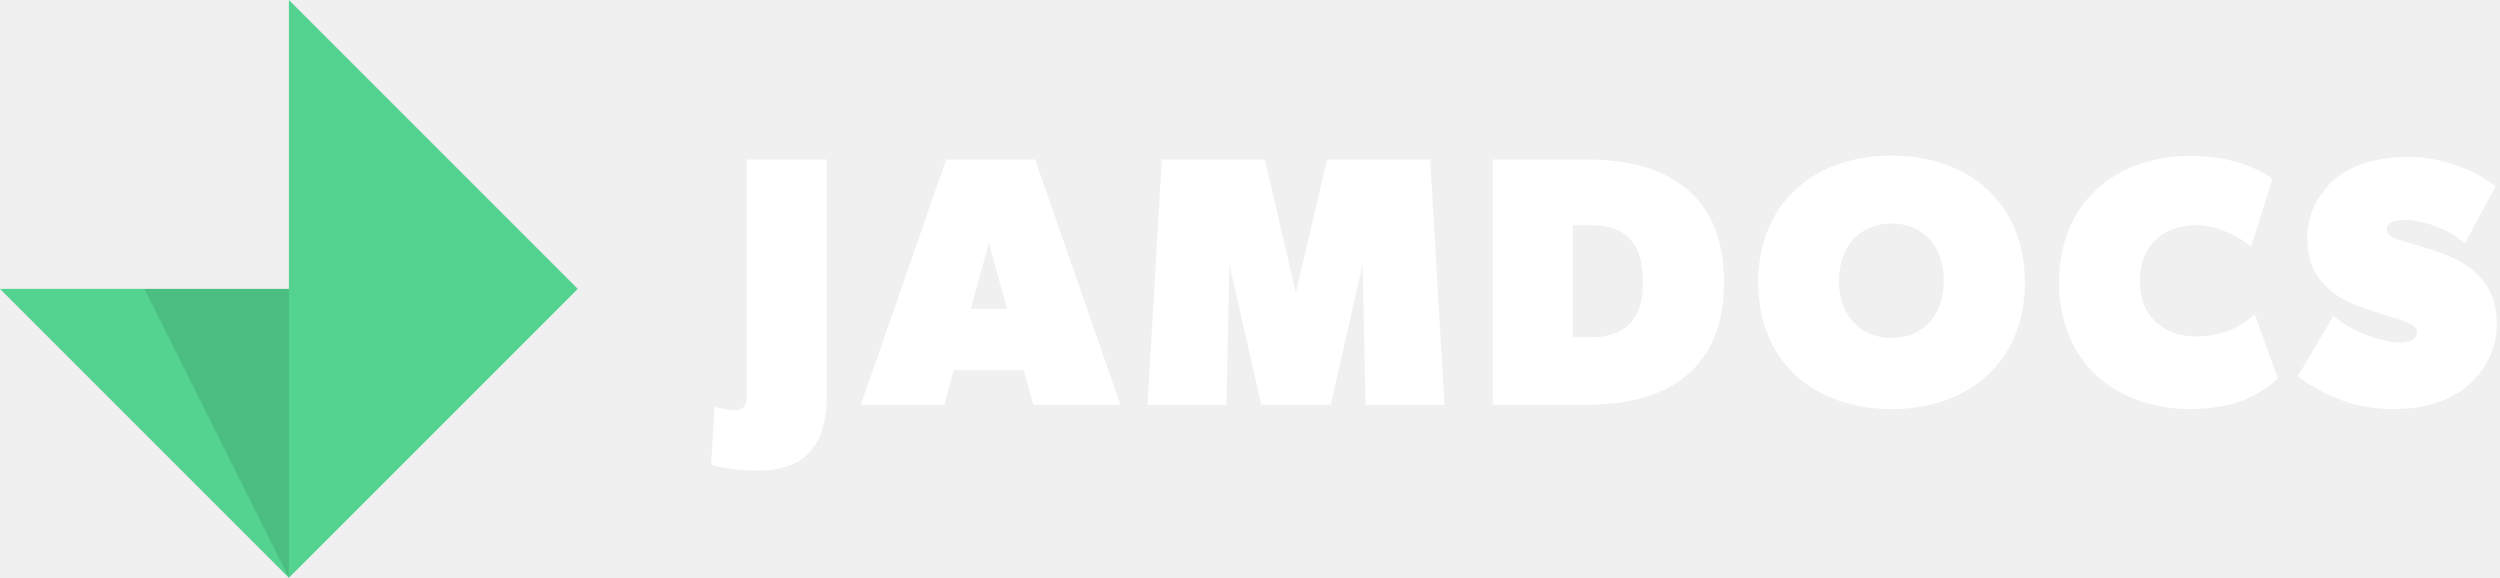
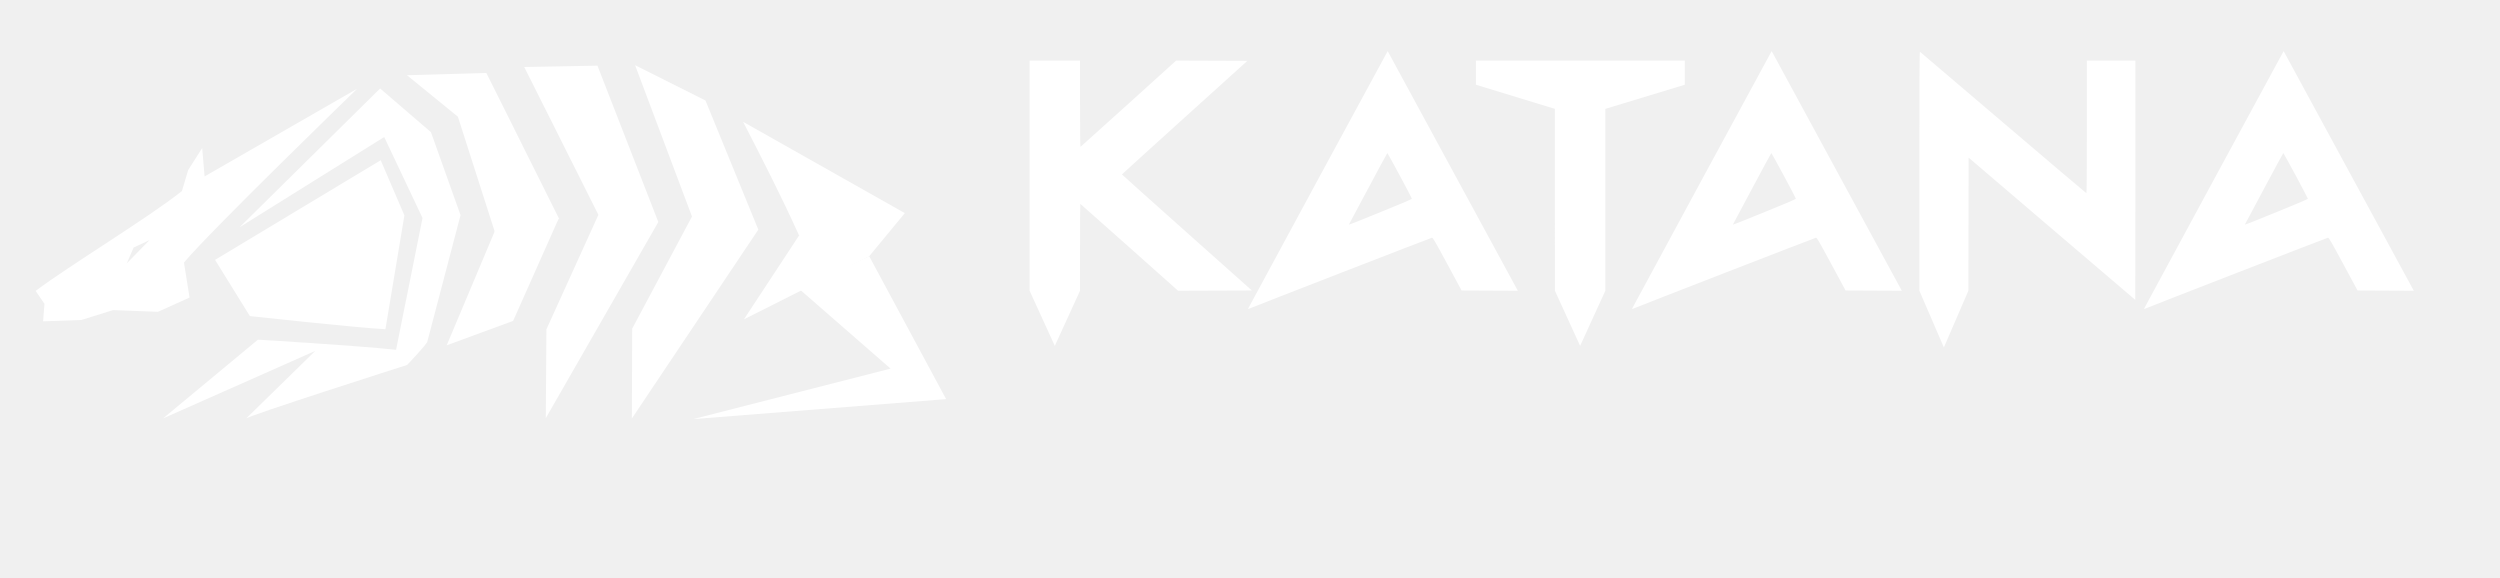
- <svg xmlns="http://www.w3.org/2000/svg" width="225" height="52" viewBox="0 0 225 52">
-   <path fill="#FFFFFF" fill-rule="nonzero" d="M74.4,14.352 L74.4,35.632 C74.4,40.432 72.16,42.352 68.16,42.352 C66.4,42.352 64.48,42.032 64,41.808 L64.32,36.592 C64.8,36.752 65.44,36.912 66.08,36.912 C66.72,36.912 67.2,36.752 67.2,35.632 L67.2,14.352 L74.4,14.352 Z M93.16,14.352 L100.84,36.432 L93,36.432 L92.136,33.328 L85.832,33.328 L85,36.432 L77.48,36.432 L85.16,14.352 L93.16,14.352 Z M87.368,27.792 L90.632,27.792 L89,21.872 L87.368,27.792 Z M128.72,14.352 L130,36.432 L122.896,36.432 L122.64,23.792 L119.76,36.432 L113.52,36.432 L110.64,23.792 L110.384,36.432 L103.28,36.432 L104.56,14.352 L113.84,14.352 L116.624,26.352 L119.44,14.352 L128.72,14.352 Z M155.16,25.392 C155.16,29.872 153.56,32.432 151.48,34.032 C149.4,35.632 146.52,36.432 142.68,36.432 L134.36,36.432 L134.36,14.352 L142.68,14.352 C146.52,14.352 149.4,15.152 151.48,16.752 C153.56,18.352 155.16,20.912 155.16,25.392 Z M147.864,25.392 C147.864,23.152 147.256,22.032 146.584,21.392 C145.944,20.752 144.824,20.272 143.224,20.272 L141.56,20.272 L141.56,30.352 L143.224,30.352 C144.824,30.352 145.944,29.872 146.584,29.232 C147.224,28.592 147.864,27.632 147.864,25.392 Z M182.24,25.424 C182.24,32.624 177.12,36.816 170.24,36.816 C163.36,36.816 158.24,32.624 158.24,25.424 C158.24,18.224 163.36,14 170.24,14 C177.12,14 182.24,18.224 182.24,25.424 Z M174.944,25.264 C174.944,22.224 173.12,20.112 170.24,20.112 C167.36,20.112 165.504,22.224 165.504,25.264 C165.504,28.304 167.36,30.416 170.24,30.416 C173.12,30.416 174.944,28.304 174.944,25.264 Z M202.92,28.272 L205,34.032 C204.2,34.832 201.96,36.816 197.16,36.816 C190.6,36.816 185.32,32.784 185.32,25.424 C185.32,18.064 190.6,14.032 197.16,14.032 C202.12,14.032 204.52,16.112 204.52,16.112 L202.6,22.192 C202.6,22.192 200.36,20.272 197.64,20.272 C194.92,20.272 192.584,21.872 192.584,25.328 C192.584,28.752 195.08,30.288 197.64,30.288 C200.2,30.288 201.96,29.232 202.92,28.272 Z M224.72,29.168 C224.72,31.472 223.6,33.552 221.84,34.928 C220.08,36.272 217.872,36.816 215.312,36.816 C212.752,36.816 209.808,36.112 206.8,33.872 L210,28.432 C212.048,30.16 214.928,30.832 215.888,30.832 C216.848,30.832 217.52,30.544 217.52,29.904 C217.52,29.264 216.72,29.008 215.92,28.752 C215.12,28.528 213.36,27.952 212.72,27.728 C212.08,27.472 210.8,27.056 209.68,26.096 C208.56,25.136 207.664,23.792 207.664,21.392 C207.664,18.992 208.912,17.136 210.224,16.048 C211.568,14.928 213.776,14.128 216.72,14.128 C219.664,14.128 222.672,15.184 224.592,16.784 L221.84,21.904 C220.176,20.432 217.744,19.792 216.592,19.792 C215.44,19.792 214.8,20.016 214.8,20.688 C214.8,21.328 215.824,21.552 216.336,21.712 C216.848,21.872 218.192,22.256 218.96,22.512 C219.728,22.768 221.52,23.408 222.64,24.368 C223.76,25.328 224.72,26.832 224.72,29.168 Z" />
-   <polygon fill="#54D28F" points="0 26 26 52 52 26 26 0 26 26" />
-   <polygon fill="#000" points="26 26 26 52 13 26" opacity=".1" />
+ <svg xmlns="http://www.w3.org/2000/svg" width="225" height="52" viewBox="0 0 225 52" version="1.1" id="svg17426">
+   <defs id="defs17430" />
+   <g style="display:inline;opacity:1" id="g2568-2" transform="matrix(0.9214656,0,0,0.9838569,-20.30634,-174.5536)">
+     <g transform="matrix(0.6956198,0,0,0.6956198,-48.46276,33.70433)" id="g8650-6-1-0" style="display:inline;opacity:1">
+       <g id="g422-0-4-1-7-4-4-3-7-1" transform="matrix(-0.2781234,0.02042594,0.01547669,0.3394453,166.1677,518.65)" style="fill:#ffffff">
+         <path style="fill:#ffffff;stroke-width:0.265" d="m -95.352,-828.754 0.338,-0.005 11.205,8.431 11.205,8.431 9.196,-11.74 16.818,-47.637 24.718,-17.564 -39.979,1.525 z" id="path154-19-4-2-0-7-72-9-1-3-8-7" />
+         <path style="fill:#ffffff;stroke-width:0.265" d="m -95.013,-828.759 c 0,0 7.988,-5.739 11.544,-8.426 l 9.614,-11.736 6.591,15.613 31.222,49.948 -33.951,-7.419 z" id="path154-19-4-5-5-6-6-8-4-4-3-6-3" />
+       </g>
+       <path id="path3863-7-1-4-3-3-7-1-9" d="m 145.616,252.739 -21.376,8.881 13.324,-10.354 c 0,0 13.545,0.752 19.396,1.33 l 3.715,-17.328 -5.381,-10.653 -20.296,11.857 19.721,-18.24 7.139,5.747 4.154,10.908 -4.681,16.701 c -0.149,0.181 -0.338,0.413 -0.418,0.517 -0.209,0.269 -2.156,2.279 -2.408,2.485 0,0 -22.887,6.831 -22.631,7.071 z m -39.268,-7.887 c 4.863,-3.414 15.777,-9.581 20.542,-13.129 l 0.886,-2.776 1.961,-2.884 0.337,3.736 c 0,0 -3.084,1.473 0,0 l 21.418,-11.53 c 0,0 -20.588,18.68 -24.315,22.856 l 0.785,4.599 -4.44,1.878 -6.3,-0.226 -4.44,1.298 -5.383,0.18 0.192,-2.304 z m 12.795,-3.613 3.186,-3.061 -2.212,0.965 z m 12.4,-0.468 23.261,-13.101 3.326,7.253 -2.663,14.97 c -3.694,-0.164 -19.033,-1.728 -19.033,-1.728 z" style="fill:#ffffff;stroke-width:0.128" />
+       <path style="fill:#ffffff;stroke-width:0.081" d="m 193.782,235.793 -15.798,25.791 0.045,-6.249 0.039,-5.427 7.299,-15.059 -10.414,-19.444 10.283,-0.173 z" id="path154-19-4-2-0-7-6-8-1-2-7-9-6" />
+       <path style="fill:#ffffff;stroke-width:0.081" d="m 207.823,236.795 -17.753,24.833 0.021,-6.156 0.02,-5.654 8.396,-14.747 -7.986,-19.897 9.881,4.637 z" id="path154-19-4-2-0-7-6-5-3-1-4-2-2-3" />
+       <g id="g422-0-4-1-84-6-0-8-4-4-7" transform="matrix(-0.2781234,0.02042594,0.01547669,0.3394453,213.3633,524.7792)" style="fill:#ffffff">
+         <path style="fill:#ffffff;stroke-width:0.265" d="m -82.42,-833.13 v 0 c 19.031,-0.685 18.331,-1.446 34.845,-10.137 7.96,-15.494 16.822,-30.53 25.705,-45.57 l -79.389,40.139 z" id="path154-19-4-2-0-7-7-2-9-5-5-2-5" />
+         <path style="fill:#ffffff;stroke-width:0.265" d="m -82.42,-833.13 c 16.151,-5.767 20.64,-6.019 34.845,-10.137 l 29.551,30.709 z" id="path154-19-4-5-5-6-6-7-8-8-0-6-6-3" />
+       </g>
+       <path id="path4993-7-8-0-2-3-5" d="m 198.687,261.707 35.503,-2.625 -10.798,-18.789 c -12.683,5.649 -4.943,1.299 -9.991,4.172 l 12.99,10.607 z" style="fill:#ffffff;stroke-width:0.847" />
+       <path style="fill:#ffffff;stroke-width:0.067" d="m 276.687,247.022 c 0.212,-0.402 19.491,-33.721 19.502,-33.706 0.006,0.008 4.078,7.034 9.05,15.614 4.971,8.58 9.083,15.668 9.137,15.751 l 0.098,0.151 -3.954,-0.017 -3.954,-0.017 -2.002,-3.474 c -1.72,-2.985 -2.023,-3.473 -2.151,-3.469 -0.107,0.003 -24.689,8.94 -25.727,9.352 -0.12,0.048 -0.12,0.043 0,-0.184 z M 295.31,234.44 c 3.114,-1.18 4.28,-1.65 4.274,-1.723 -0.01,-0.121 -3.381,-5.991 -3.441,-5.991 -0.023,0 -1.209,2.052 -2.635,4.559 -1.426,2.508 -2.638,4.631 -2.693,4.719 -0.13,0.204 -0.592,0.365 4.496,-1.564 z m 35.292,12.582 c 0.212,-0.402 19.491,-33.721 19.502,-33.706 0.006,0.008 4.078,7.034 9.05,15.614 4.971,8.58 9.083,15.668 9.137,15.751 l 0.098,0.151 -3.954,-0.017 -3.953,-0.017 -2.002,-3.474 c -1.72,-2.985 -2.023,-3.473 -2.151,-3.469 -0.107,0.003 -24.689,8.94 -25.727,9.352 -0.12,0.048 -0.12,0.043 0,-0.184 z m 18.623,-12.582 c 3.114,-1.18 4.28,-1.65 4.274,-1.723 -0.01,-0.121 -3.381,-5.991 -3.441,-5.991 -0.024,0 -1.209,2.052 -2.635,4.559 -1.426,2.508 -2.638,4.631 -2.693,4.719 -0.13,0.204 -0.592,0.365 4.496,-1.564 z m 53.263,12.582 c 0.212,-0.402 19.491,-33.721 19.502,-33.706 0.006,0.008 4.078,7.034 9.05,15.614 4.971,8.58 9.083,15.668 9.137,15.751 l 0.098,0.151 -3.954,-0.017 -3.954,-0.017 -2.002,-3.474 c -1.72,-2.985 -2.023,-3.473 -2.151,-3.469 -0.107,0.003 -24.689,8.94 -25.727,9.352 -0.12,0.048 -0.12,0.043 0,-0.184 z m 18.623,-12.582 c 3.114,-1.18 4.28,-1.65 4.274,-1.723 -0.01,-0.121 -3.381,-5.991 -3.441,-5.991 -0.023,0 -1.209,2.052 -2.635,4.559 -1.426,2.508 -2.638,4.631 -2.693,4.719 -0.13,0.204 -0.592,0.365 4.496,-1.564 z m -31.661,2.24 -11.692,-9.353 -0.017,8.752 -0.017,8.752 -3.44,7.458 -3.44,-7.458 v -15.738 c 0,-12.029 0.018,-15.726 0.078,-15.689 0.043,0.027 5.305,4.222 11.694,9.324 6.388,5.101 11.644,9.275 11.68,9.275 0.042,0 0.065,-3.137 0.065,-8.719 v -8.719 h 3.407 3.407 v 15.734 c 0,8.653 -0.007,15.734 -0.017,15.734 -0.009,0 -5.278,-4.209 -11.708,-9.353 z m -143.539,-6.982 v -15.132 h 3.541 3.541 v 5.684 c 0,3.459 0.024,5.676 0.062,5.662 0.034,-0.012 3.07,-2.57 6.746,-5.685 l 6.684,-5.662 5.001,0.017 5.001,0.017 -8.803,7.449 c -4.842,4.097 -8.805,7.466 -8.807,7.486 -0.002,0.02 4.102,3.463 9.119,7.65 l 9.123,7.613 -5.18,0.017 -5.18,0.017 -6.847,-5.713 c -3.766,-3.142 -6.863,-5.713 -6.883,-5.713 -0.02,0 -0.036,2.57 -0.036,5.712 v 5.712 l -3.541,7.254 -3.541,-7.254 z m 73.757,3.173 v -11.959 l -11.09,-3.173 v -3.173 h 14.665 14.665 v 3.173 l -11.157,3.173 v 11.959 11.959 l -3.541,7.254 -3.541,-7.254 z" id="path154-02-4-9-3-8-5-5" />
+       <flowRoot xml:space="preserve" id="flowRoot8088-0-26-3-0" style="font-style:normal;font-variant:normal;font-weight:normal;font-stretch:normal;font-size:189.498px;line-height:1.25;font-family:'Bebas Neue';-inkscape-font-specification:'Bebas Neue';letter-spacing:0px;word-spacing:0px;fill:#ffffff;fill-opacity:1;stroke:none;" transform="matrix(0.09870922,0,0,0.09870922,340.8701,128.5146)">
+         <flowRegion id="flowRegion8090-9-1-7-2" style="fill:#ffffff;">
+           <rect id="rect8092-9-8-4-0" width="3410.745" height="942.348" x="-969.746" y="1296.266" style="fill:#ffffff;" />
+         </flowRegion>
+         <flowPara id="flowPara8094-8-1-2-8" style="font-style:normal;font-variant:normal;font-weight:normal;font-stretch:normal;font-family:'Bebas Neue';-inkscape-font-specification:'Bebas Neue';fill:#ffffff;">EQUIPOS DE PROTECCIÓN BLINDADA</flowPara>
+       </flowRoot>
+     </g>
+   </g>
</svg>
